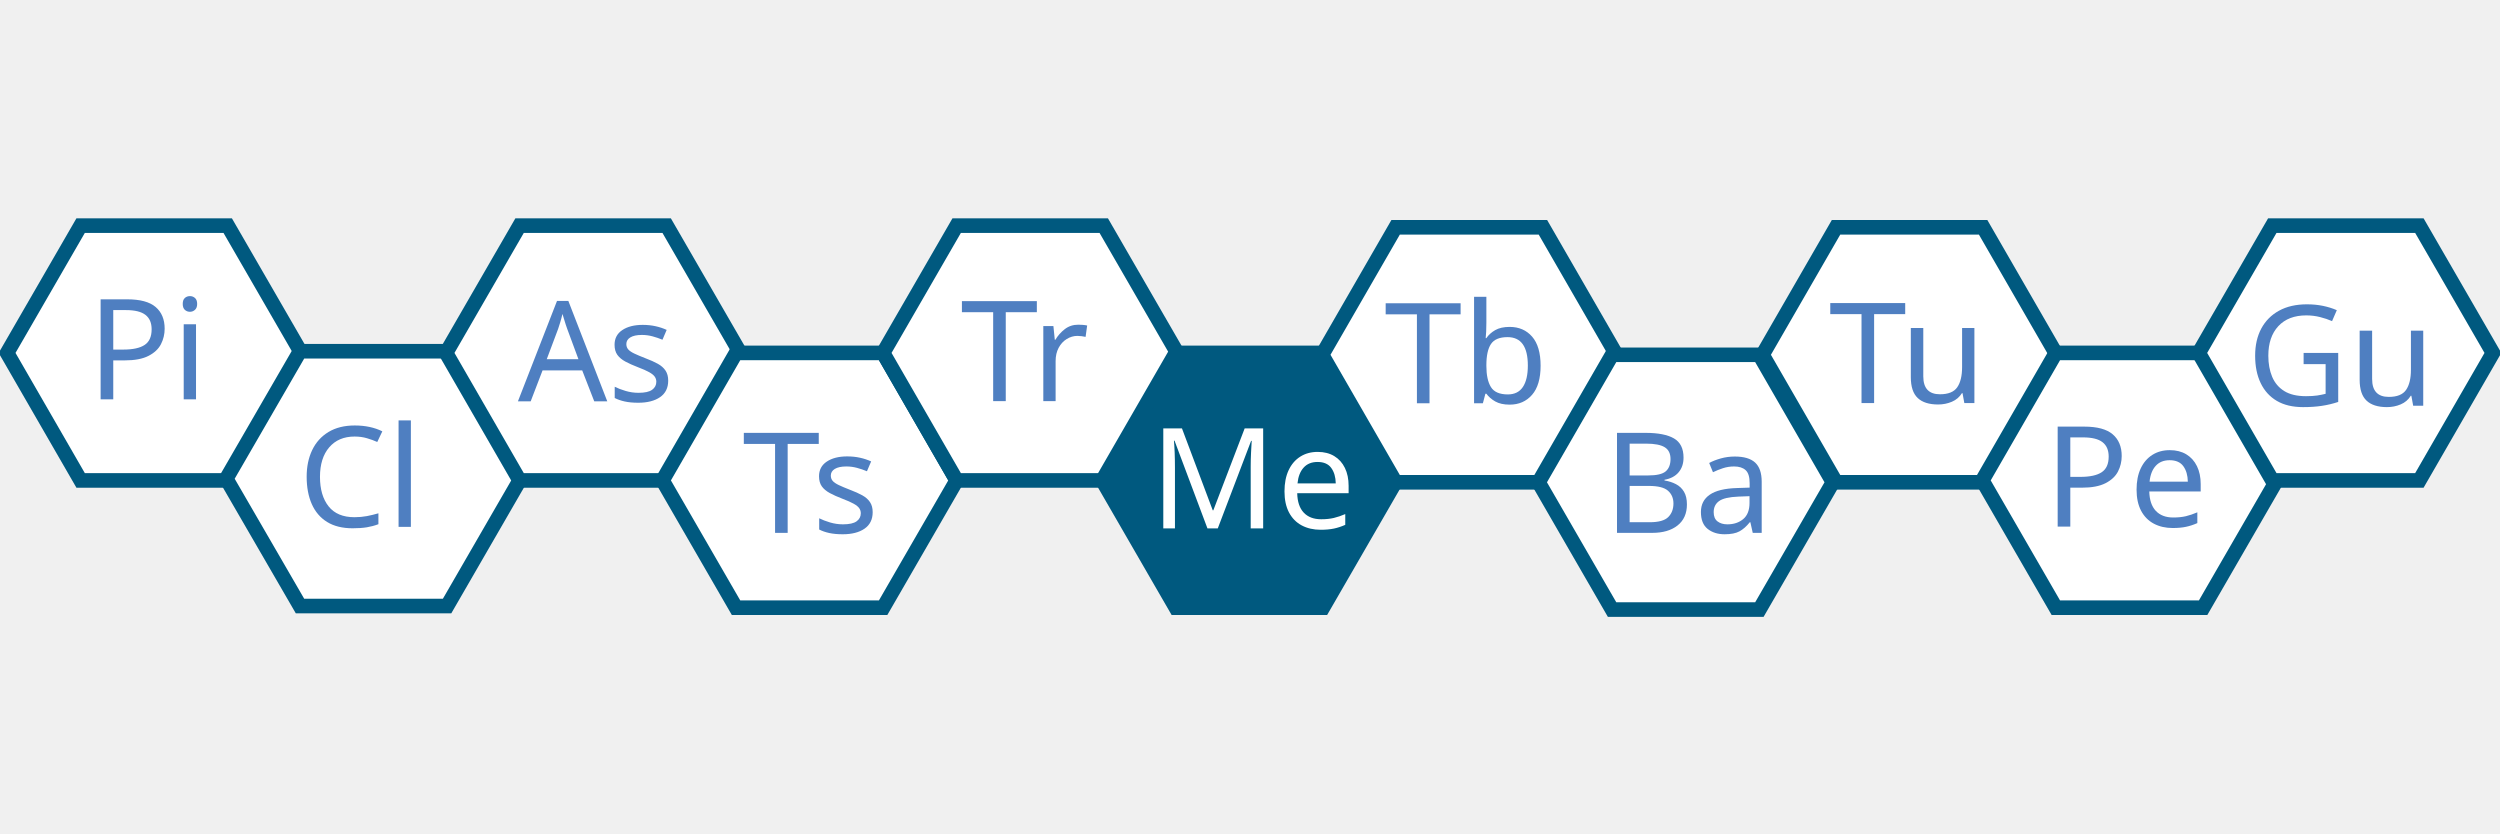
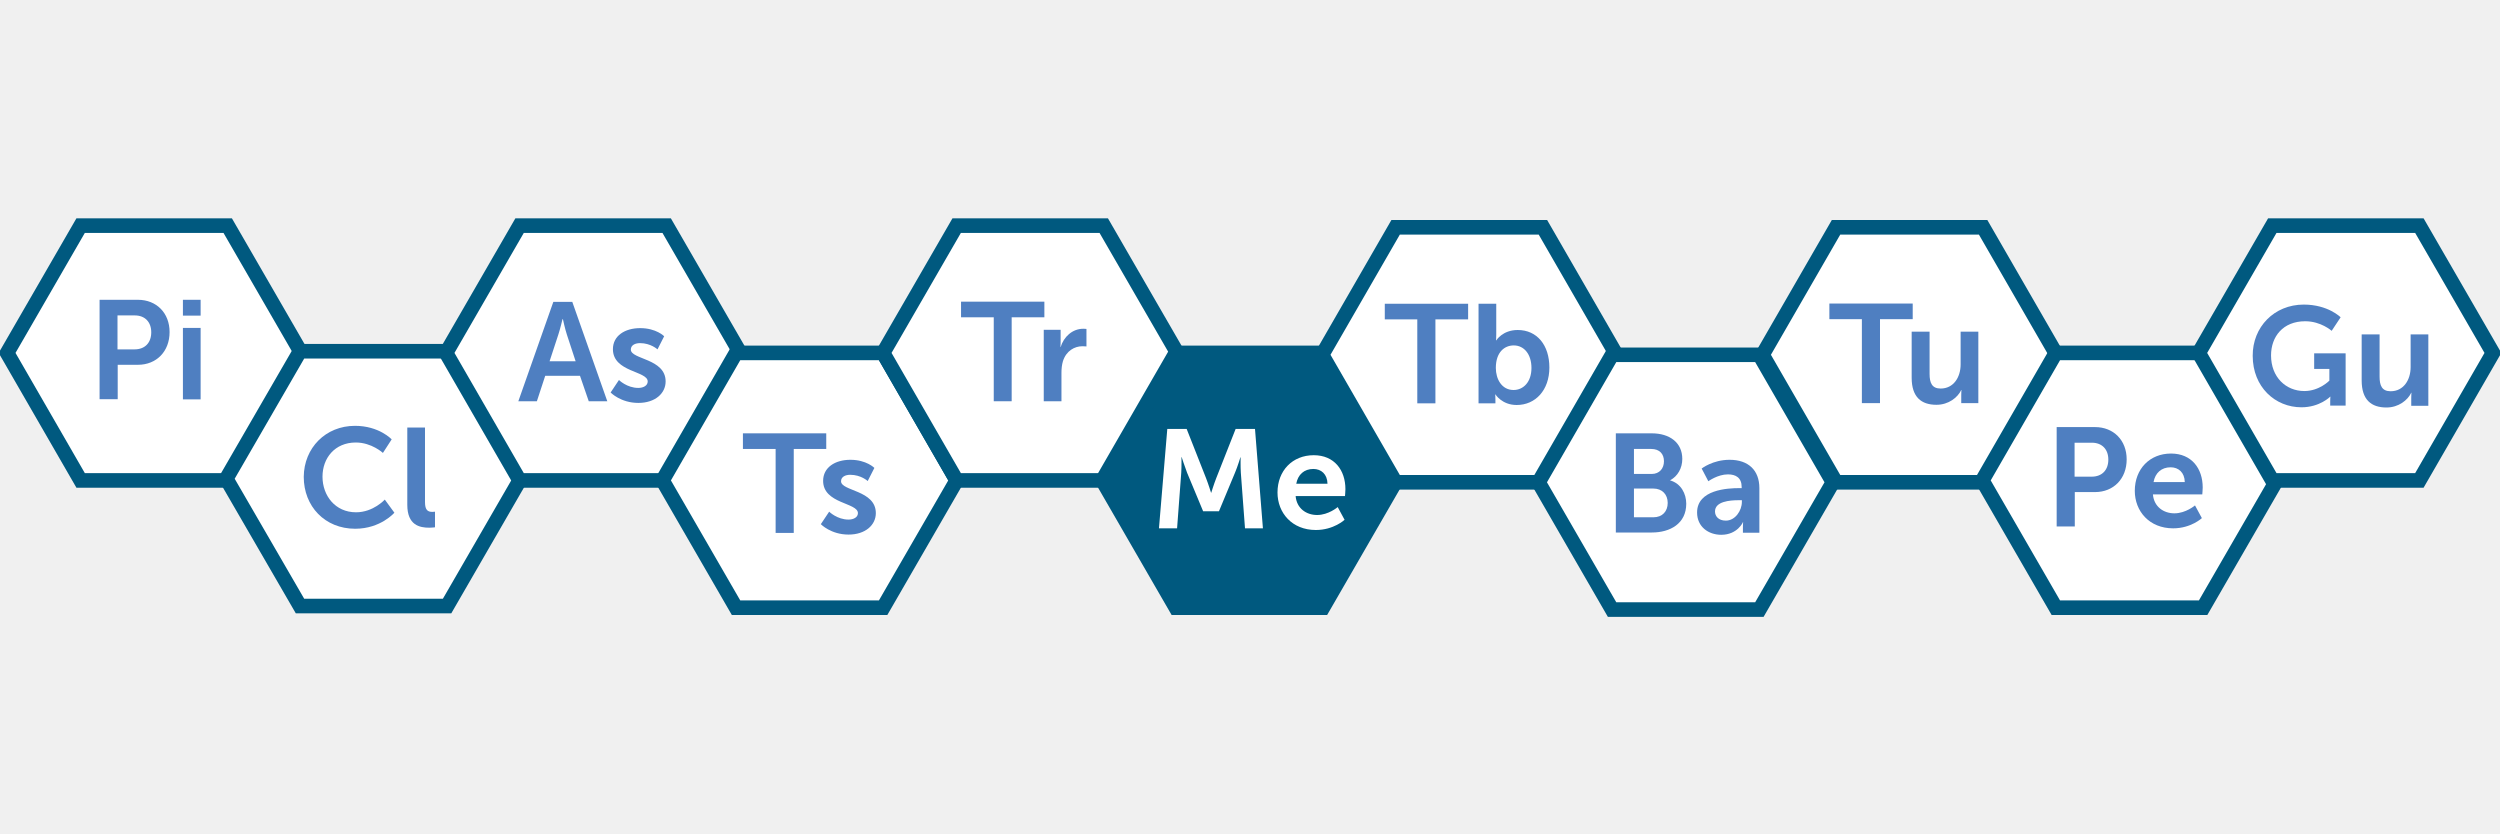
<svg xmlns="http://www.w3.org/2000/svg" version="1.1" id="Layer_1" x="0px" y="0px" viewBox="0 0 1200 400" enable-background="new 0 0 1200 400" xml:space="preserve">
  <polygon fill="#FFFFFF" stroke="#00597F" stroke-width="7" stroke-miterlimit="10" points="38.7,230.6 3.4,169.4 38.7,108.3   109.3,108.3 144.6,169.4 109.3,230.6 " />
  <polygon fill="#FFFFFF" stroke="#00597F" stroke-width="7" stroke-miterlimit="10" points="144,290.9 108.6,229.8 144,168.6   214.6,168.6 249.9,229.8 214.6,290.9 " />
  <polygon fill="#FFFFFF" stroke="#00597F" stroke-width="7" stroke-miterlimit="10" points="249.4,230.6 214.1,169.4 249.4,108.3   320,108.3 355.3,169.4 320,230.6 " />
  <polygon fill="#FFFFFF" stroke="#00597F" stroke-width="7" stroke-miterlimit="10" points="353.3,291.7 318,230.6 353.3,169.4   423.9,169.4 459.2,230.6 423.9,291.7 " />
  <polygon fill="#FFFFFF" stroke="#00597F" stroke-width="7" stroke-miterlimit="10" points="459.2,230.6 423.9,169.4 459.2,108.3   529.8,108.3 565.1,169.4 529.8,230.6 " />
  <polygon fill="#00597F" stroke="#00597F" stroke-width="7" stroke-miterlimit="10" points="564.4,291.7 529.1,230.6 564.4,169.4   635,169.4 670.3,230.6 635,291.7 " />
  <polygon fill="#FFFFFF" stroke="#00597F" stroke-width="7" stroke-miterlimit="10" points="669.9,231.5 634.6,170.3 669.9,109.1   740.6,109.1 775.9,170.3 740.6,231.5 " />
  <polygon fill="#FFFFFF" stroke="#00597F" stroke-width="7" stroke-miterlimit="10" points="773.8,292.6 738.5,231.5 773.8,170.3   844.5,170.3 879.8,231.5 844.5,292.6 " />
  <polygon fill="#FFFFFF" stroke="#00597F" stroke-width="7" stroke-miterlimit="10" points="881.3,109.1 846,170.3 881.3,231.5   951.9,231.5 987.2,170.3 951.9,109.1 " />
  <polygon fill="#FFFFFF" stroke="#00597F" stroke-width="7" stroke-miterlimit="10" points="986.8,169.4 951.5,230.6 986.8,291.7   1057.5,291.7 1092.8,230.6 1057.5,169.4 " />
  <polygon fill="#FFFFFF" stroke="#00597F" stroke-width="7" stroke-miterlimit="10" points="1090.7,108.3 1055.4,169.4 1090.7,230.6   1161.3,230.6 1196.6,169.4 1161.3,108.3 " />
  <rect x="39.8" y="145.9" fill="none" width="59.3" height="49.4" />
-   <text transform="matrix(1 0 0 1 41.7833 191.6739)" fill="#4F7FC1" font-family="'MuseoSans-700'" font-size="67.236">Pi</text>
+   <g enable-background="new    ">
+     <path fill="#4F7FC1" d="M47.8,143.9h18.4c8.9,0,15.2,6.3,15.2,15.5c0,9.3-6.3,15.7-15.2,15.7h-9.7v16.5h-8.7V143.9z M64.6,167.7   c5,0,8-3.2,8-8.2c0-4.9-3-8.1-7.9-8.1h-8.3v16.3H64.6z" />
+     <path fill="#4F7FC1" d="M87.8,143.9h8.5v7.6h-8.5V143.9z M87.8,157.4h8.5v34.3h-8.5V157.4z" />
+   </g>
  <rect x="137" y="209.2" fill="none" width="79.4" height="47.9" />
-   <text transform="matrix(1 0 0 1 143.105 252.9004)" fill="#4F7FC1" font-family="'MuseoSans-700'" font-size="67.236">Cl</text>
+   <g enable-background="new    ">
+     <path fill="#4F7FC1" d="M170.4,204.4c11.6,0,17.6,6.5,17.6,6.5l-4.2,6.5c0,0-5.4-5-13-5c-10.1,0-16,7.5-16,16.4   c0,9.1,6.1,17.1,16.1,17.1c8.3,0,13.8-6.1,13.8-6.1l4.6,6.3c0,0-6.6,7.7-18.8,7.7c-14.6,0-24.7-10.8-24.7-24.9   C145.9,215,156.3,204.4,170.4,204.4z" />
+     <path fill="#4F7FC1" d="M195.5,205.2h8.5v35.8c0,3.8,1.3,4.7,3.5,4.7c0.7,0,1.3-0.1,1.3-0.1v7.5c0,0-1.3,0.2-2.7,0.2   c-4.7,0-10.6-1.2-10.6-11V205.2z" />
+   </g>
  <rect x="244.2" y="144.9" fill="none" width="81.9" height="73.3" />
-   <text transform="matrix(1 0 0 1 248.6006 192.6441)" fill="#4F7FC1" font-family="'MuseoSans-700'" font-size="67.236">As</text>
+   <g enable-background="new    ">
+     <path fill="#4F7FC1" d="M278.4,180.4h-16.7l-4,12.2h-8.9l16.8-47.7h9.1l16.8,47.7h-8.9L278.4,180.4z M270,153.2c0,0-1.1,4.7-2,7.4   l-4.2,12.8h12.5l-4.2-12.8c-0.9-2.7-1.9-7.4-1.9-7.4H270z" />
+     <path fill="#4F7FC1" d="M297.1,182.4c0,0,3.8,3.8,9.3,3.8c2.4,0,4.5-1.1,4.5-3.1c0-5.1-16.7-4.4-16.7-15.5   c0-6.4,5.7-10.1,13.1-10.1c7.7,0,11.5,3.9,11.5,3.9l-3.2,6.3c0,0-3.2-3-8.4-3c-2.2,0-4.4,0.9-4.4,3.1c0,4.8,16.7,4.2,16.7,15.3   c0,5.7-5,10.3-13.1,10.3c-8.5,0-13.3-5-13.3-5L297.1,182.4z" />
+   </g>
  <rect x="354.5" y="208.5" fill="none" width="68.2" height="49.2" />
  <g>
-     <text transform="matrix(1 0 0 1 356.3614 255.7754)" fill="#4F7FC1" font-family="'MuseoSans-700'" font-size="67.236">Ts</text>
+     <g enable-background="new    ">
+       <path fill="#4F7FC1" d="M372.3,215.5h-15.7V208h40v7.5H381v40.3h-8.7V215.5z" />
+       <path fill="#4F7FC1" d="M398,245.6c0,0,3.8,3.8,9.3,3.8c2.4,0,4.5-1.1,4.5-3.1c0-5.1-16.7-4.4-16.7-15.5c0-6.4,5.7-10.1,13.1-10.1    c7.7,0,11.5,3.9,11.5,3.9l-3.2,6.3c0,0-3.2-3-8.4-3c-2.2,0-4.4,0.9-4.4,3.1c0,4.8,16.7,4.2,16.7,15.3c0,5.7-5,10.3-13.1,10.3    c-8.5,0-13.3-5-13.3-5L398,245.6z" />
+     </g>
  </g>
  <rect x="452.9" y="144.8" fill="none" width="83.2" height="49.3" />
-   <text transform="matrix(1 0 0 1 461.0468 192.5552)" fill="#4F7FC1" font-family="'MuseoSans-700'" font-size="67.236">Tr</text>
+   <g enable-background="new    ">
+     <path fill="#4F7FC1" d="M477,152.3h-15.7v-7.5h40v7.5h-15.7v40.3H477V152.3z" />
+     <path fill="#4F7FC1" d="M500.9,158.3h8.2v5.9c0,1.3-0.1,2.4-0.1,2.4h0.1c1.5-4.9,5.6-8.8,10.9-8.8c0.8,0,1.5,0.1,1.5,0.1v8.4   c0,0-0.9-0.1-2-0.1c-3.6,0-7.7,2.1-9.3,7.2c-0.5,1.7-0.7,3.6-0.7,5.6v13.6h-8.5V158.3z" />
+   </g>
  <rect x="660.8" y="145.8" fill="none" width="88.9" height="48.9" />
-   <text transform="matrix(1 0 0 1 664.4503 193.5562)" fill="#4F7FC1" font-family="'MuseoSans-700'" font-size="67.236">Tb</text>
+   <g enable-background="new    ">
+     <path fill="#4F7FC1" d="M680.4,153.3h-15.7v-7.5h40v7.5h-15.7v40.3h-8.7V153.3z" />
+     <path fill="#4F7FC1" d="M709.7,145.8h8.5v14.7c0,1.7-0.1,2.9-0.1,2.9h0.1c0,0,3-5,10.3-5c9.3,0,15.2,7.3,15.2,18   c0,10.9-6.7,18-15.7,18c-7.1,0-10.2-5.1-10.2-5.1h-0.1c0,0,0.1,1,0.1,2.4v1.9h-8.1V145.8z M726.5,187.2c4.7,0,8.6-3.8,8.6-10.6   c0-6.5-3.5-10.8-8.5-10.8c-4.4,0-8.6,3.2-8.6,10.8C718,181.9,720.8,187.2,726.5,187.2z" />
+   </g>
  <rect x="550.8" y="210.9" fill="none" width="98.3" height="52.9" />
-   <text transform="matrix(1 0 0 1 551.8663 253.6162)" fill="#FFFFFF" font-family="'MuseoSans-700'" font-size="67.236">Me</text>
+   <g enable-background="new    ">
+     <path fill="#FFFFFF" d="M560.3,205.9h9.3l9.3,23.6c1.1,2.8,2.4,7,2.4,7h0.1c0,0,1.3-4.2,2.4-7l9.3-23.6h9.3l3.8,47.7h-8.6l-2-26.7   c-0.2-3.2-0.1-7.4-0.1-7.4h-0.1c0,0-1.4,4.6-2.6,7.4l-7.7,18.5h-7.6l-7.7-18.5c-1.1-2.8-2.6-7.5-2.6-7.5h-0.1c0,0,0.1,4.3-0.1,7.5   l-2,26.7h-8.7L560.3,205.9z" />
+     <path fill="#FFFFFF" d="M630.6,218.5c9.9,0,15.2,7.2,15.2,16.3c0,1-0.2,3.3-0.2,3.3h-23.7c0.5,6,5.2,9.1,10.3,9.1   c5.5,0,9.9-3.8,9.9-3.8l3.3,6.1c0,0-5.2,4.9-13.8,4.9c-11.4,0-18.4-8.2-18.4-18C613.2,225.9,620.4,218.5,630.6,218.5z M637.2,232.2   c-0.1-4.6-3-7.1-6.8-7.1c-4.4,0-7.4,2.7-8.2,7.1H637.2z" />
+   </g>
  <rect x="755.6" y="210" fill="none" width="107.2" height="48.2" />
-   <text transform="matrix(1 0 0 1 769.6445 255.7754)" fill="#4F7FC1" font-family="'MuseoSans-700'" font-size="67.236">Ba</text>
+   <g enable-background="new    ">
+     <path fill="#4F7FC1" d="M775.7,208h17.1c8.6,0,14.7,4.4,14.7,12.3c0,4.4-2.2,8.3-5.8,10.2v0.1c5.2,1.5,7.7,6.4,7.7,11.2   c0,9.5-7.7,13.8-16.5,13.8h-17.3V208z M792.8,227.5c3.8,0,5.9-2.7,5.9-6.1s-2-5.9-6.1-5.9h-8.3v12H792.8z M793.6,248.3   c4.4,0,6.9-2.9,6.9-6.9c0-4-2.6-6.9-6.9-6.9h-9.3v13.8H793.6z" />
+     <path fill="#4F7FC1" d="M834.9,234.3h1.1v-0.5c0-4.5-2.8-6.1-6.6-6.1c-4.9,0-9.4,3.3-9.4,3.3l-3.2-6.1c0,0,5.3-4.2,13.4-4.2   c9,0,14.3,5,14.3,13.6v21.4h-7.9V253c0-1.3,0.1-2.4,0.1-2.4h-0.1c0.1,0-2.6,6.1-10.4,6.1c-6.1,0-11.6-3.8-11.6-10.7   C814.6,235,829.3,234.3,834.9,234.3z M828.4,249.9c4.5,0,7.7-4.8,7.7-9v-0.8h-1.5c-4.4,0-11.4,0.6-11.4,5.4   C823.2,247.8,824.9,249.9,828.4,249.9z" />
+   </g>
  <rect x="872.5" y="145.7" fill="none" width="88.2" height="48.2" />
-   <text transform="matrix(1 0 0 1 877.8575 193.4844)" fill="#4F7FC1" font-family="'MuseoSans-700'" font-size="67.236">Tu</text>
+   <g enable-background="new    ">
+     <path fill="#4F7FC1" d="M893.8,153.2h-15.7v-7.5h40v7.5h-15.7v40.3h-8.7V153.2z" />
+     <path fill="#4F7FC1" d="M917.7,159.2h8.5v20.3c0,4.2,1.1,7,5.3,7c6.2,0,9.6-5.4,9.6-11.6v-15.7h8.5v34.3h-8.2v-3.9   c0-1.3,0.1-2.4,0.1-2.4h-0.1c-1.7,3.6-6.1,7.1-11.9,7.1c-7.3,0-11.9-3.7-11.9-13V159.2z" />
+   </g>
  <rect x="975.7" y="209.7" fill="none" width="89.5" height="48.6" />
-   <text transform="matrix(1 0 0 1 981.167 252.7753)" fill="#4F7FC1" font-family="'MuseoSans-700'" font-size="67.236">Pe</text>
+   <g enable-background="new    ">
+     <path fill="#4F7FC1" d="M987.2,205h18.4c8.9,0,15.2,6.3,15.2,15.5c0,9.3-6.3,15.7-15.2,15.7h-9.7v16.5h-8.7V205z M1004,228.8   c5,0,8-3.2,8-8.2c0-4.9-3-8.1-7.9-8.1h-8.3v16.3H1004z" />
+     <path fill="#4F7FC1" d="M1042.1,217.7c9.9,0,15.2,7.2,15.2,16.3c0,1-0.2,3.3-0.2,3.3h-23.7c0.5,6,5.2,9.1,10.3,9.1   c5.5,0,9.9-3.8,9.9-3.8l3.3,6.1c0,0-5.2,4.9-13.8,4.9c-11.4,0-18.4-8.2-18.4-18C1024.7,225.1,1031.9,217.7,1042.1,217.7z    M1048.7,231.4c-0.1-4.6-3-7.1-6.8-7.1c-4.4,0-7.4,2.7-8.2,7.1H1048.7z" />
+   </g>
  <rect x="1077.1" y="147" fill="none" width="94.6" height="50.7" />
-   <text transform="matrix(1 0 0 1 1078.374 194.7452)" fill="#4F7FC1" font-family="'MuseoSans-700'" font-size="67.236">Gu</text>
+   <g enable-background="new    ">
+     <path fill="#4F7FC1" d="M1105.8,146.2c11.7,0,17.7,6.1,17.7,6.1l-4.3,6.5c0,0-5.1-4.6-12.7-4.6c-10.7,0-16.4,7.4-16.4,16.4   c0,10.4,7.1,17.1,16,17.1c7.2,0,12-5,12-5v-5.6h-7.3v-7.5h15.1v25.1h-7.4v-2.3c0-1,0.1-2,0.1-2h-0.1c0,0-5,5.1-13.8,5.1   c-12.6,0-23.4-9.7-23.4-24.7C1081.2,157,1091.6,146.2,1105.8,146.2z" />
+     <path fill="#4F7FC1" d="M1133.7,160.5h8.5v20.3c0,4.2,1.1,7,5.3,7c6.2,0,9.6-5.4,9.6-11.6v-15.7h8.5v34.3h-8.2v-3.9   c0-1.3,0.1-2.4,0.1-2.4h-0.1c-1.7,3.6-6.1,7.1-11.9,7.1c-7.3,0-11.9-3.7-11.9-13V160.5z" />
+   </g>
</svg>
